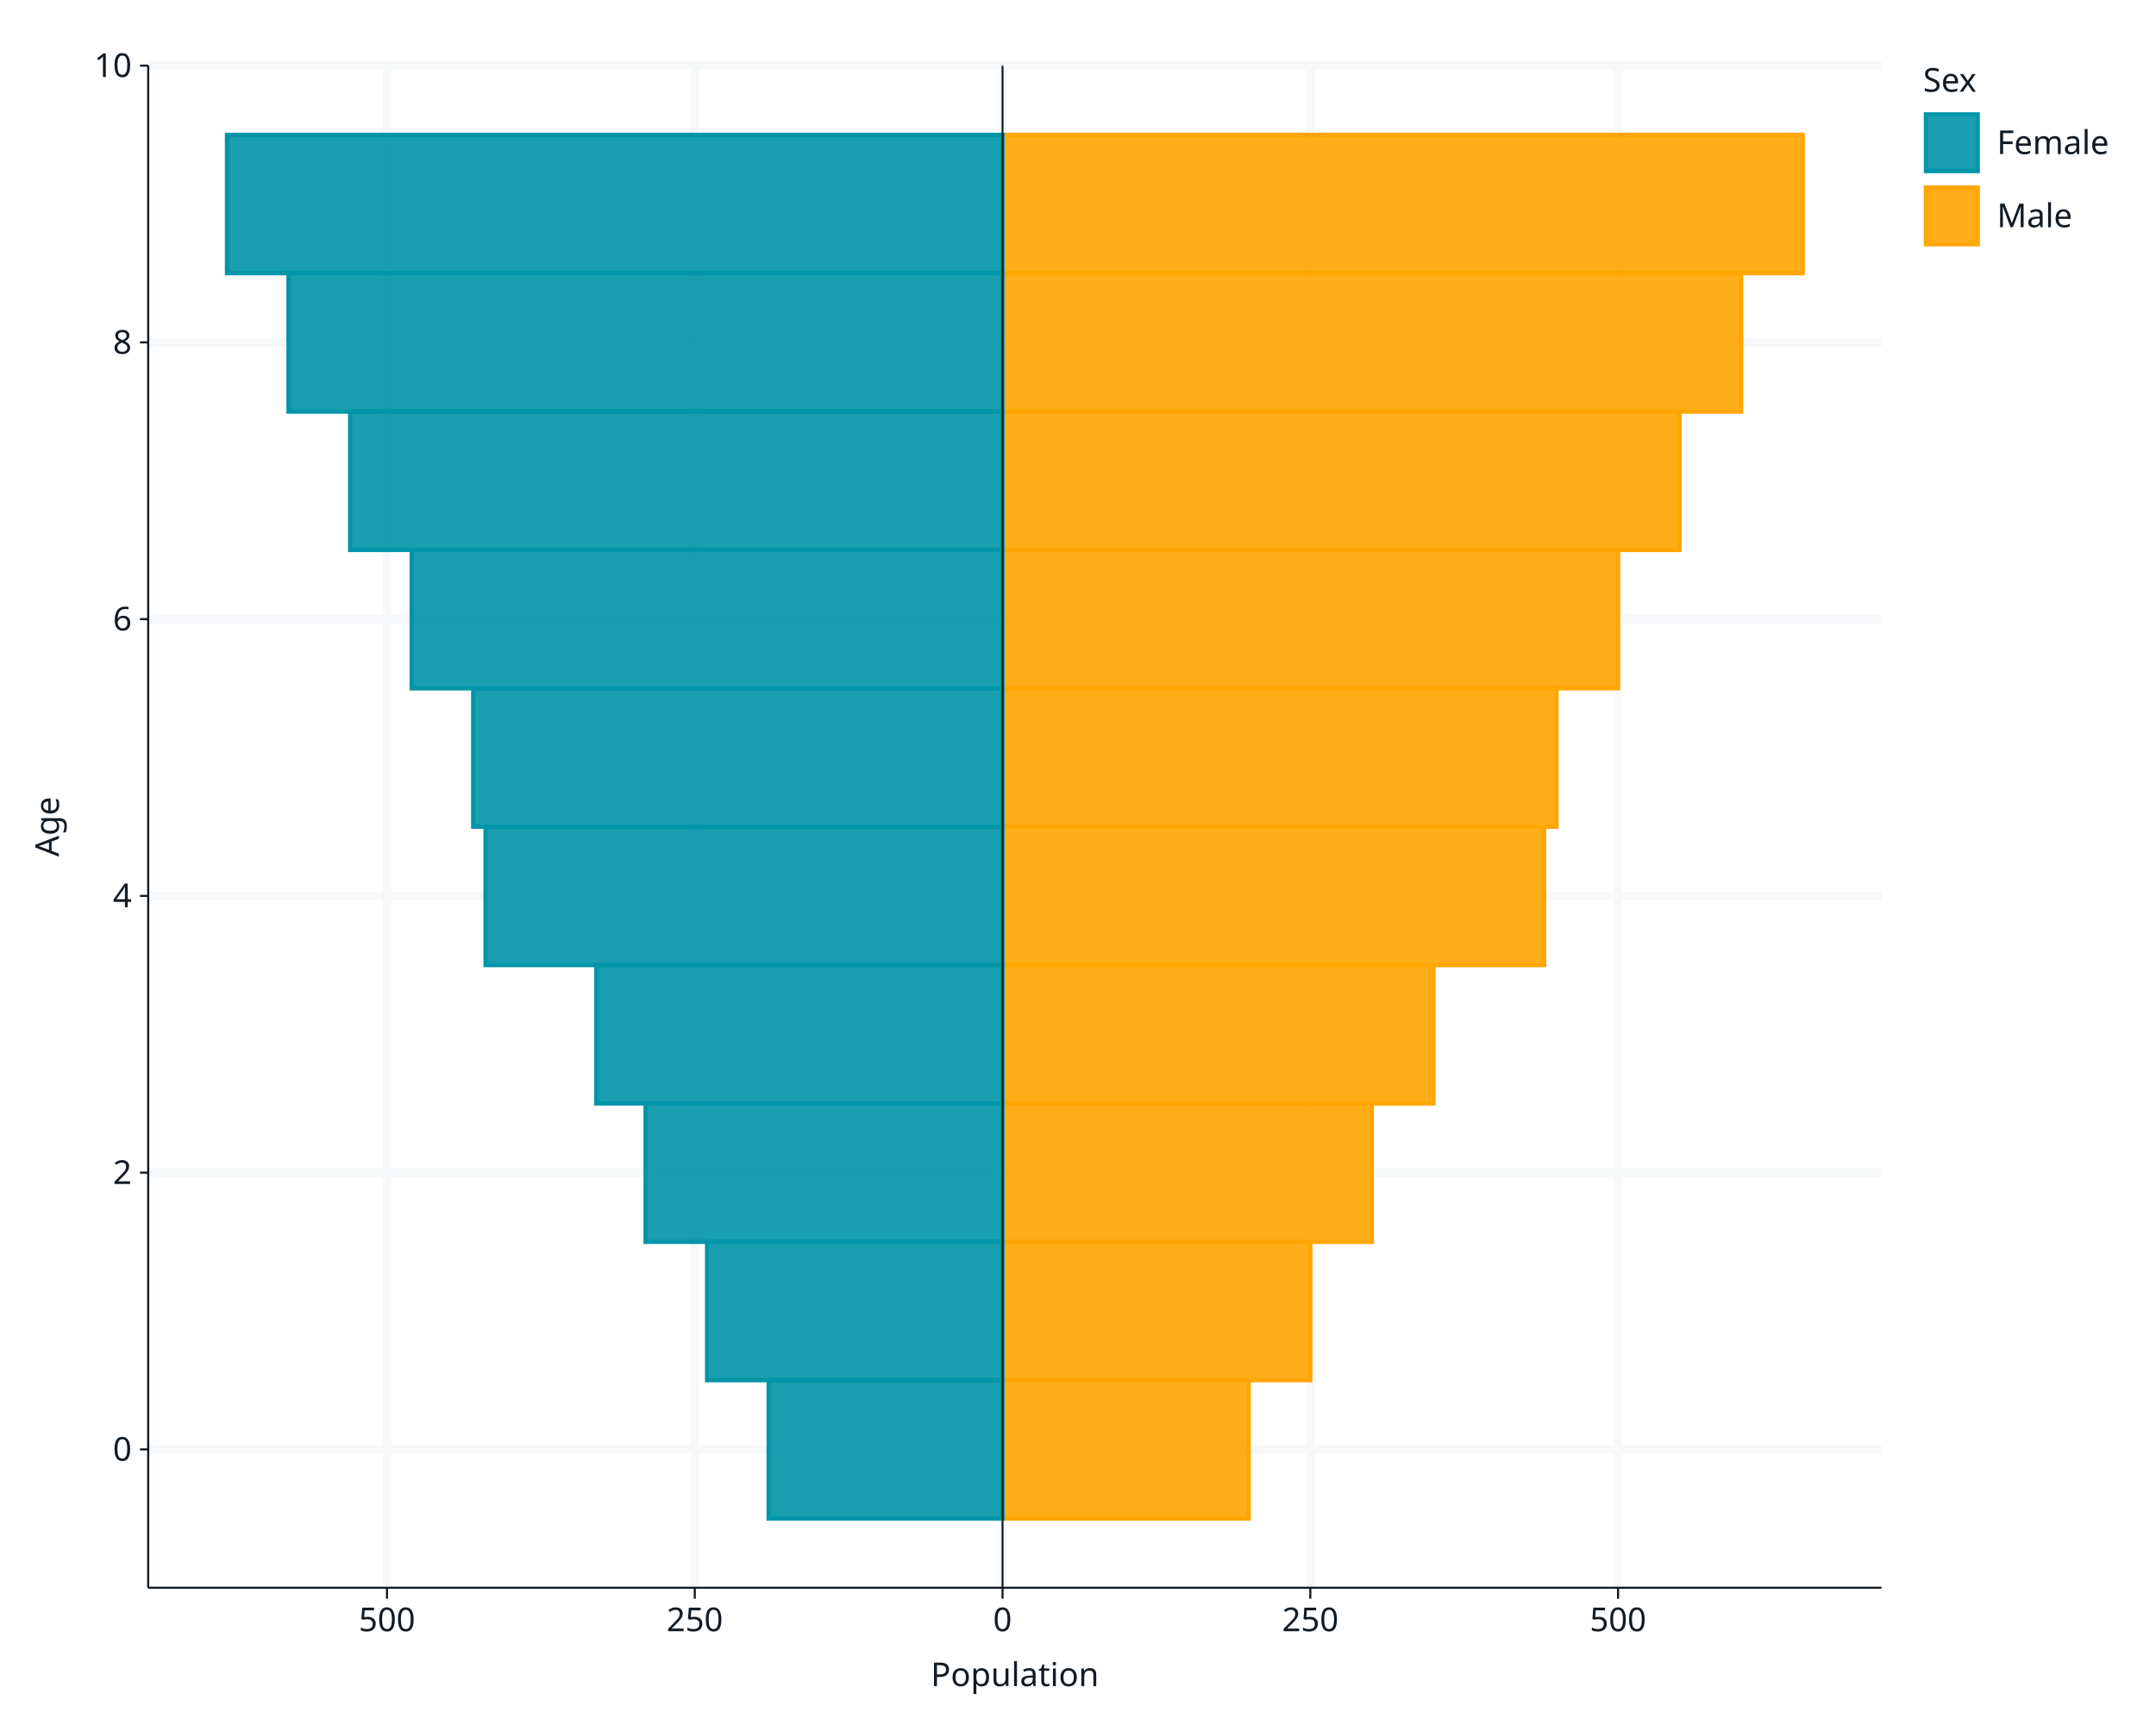
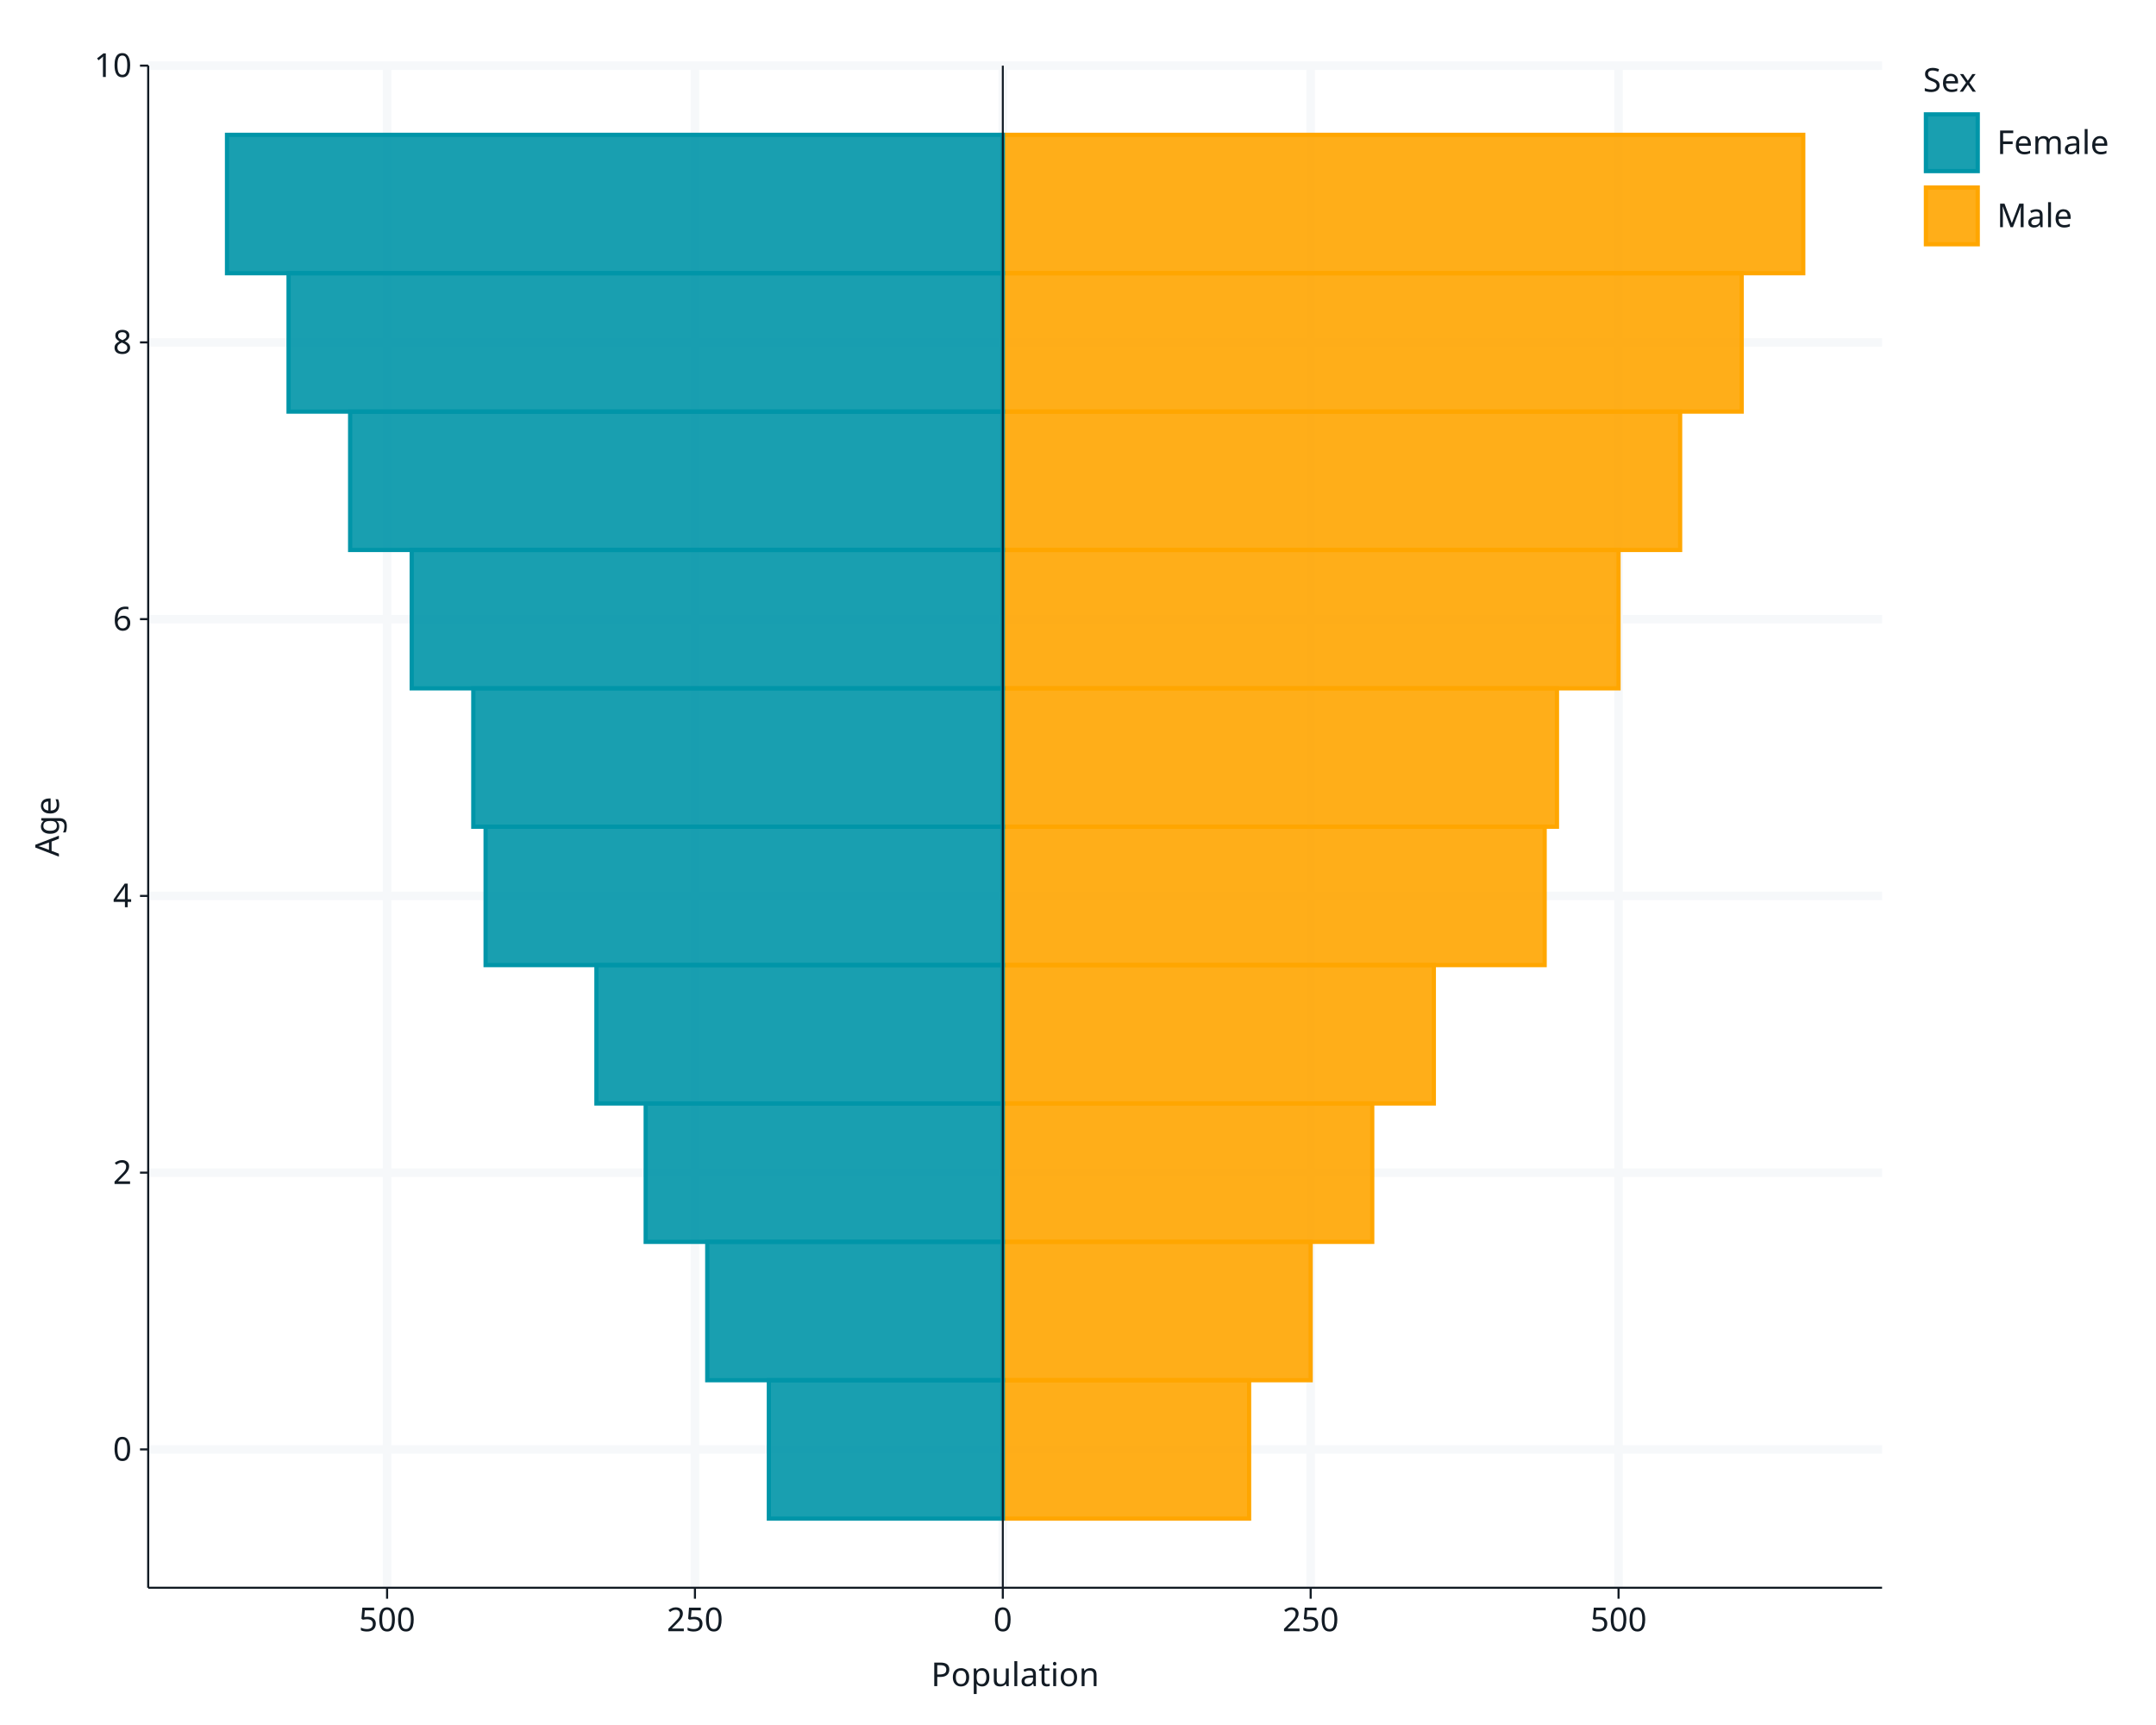
<svg xmlns="http://www.w3.org/2000/svg" class="svglite" data-engine-version="2.0" width="720.00pt" height="576.00pt" viewBox="0 0 720.00 576.00">
  <defs>
    <style type="text/css">
    .svglite line, .svglite polyline, .svglite polygon, .svglite path, .svglite rect, .svglite circle {
      fill: none;
      stroke: #000000;
      stroke-linecap: round;
      stroke-linejoin: round;
      stroke-miterlimit: 10.00;
    }
  </style>
  </defs>
  <rect width="100%" height="100%" style="stroke: none; fill: #FFFFFF;" />
  <defs>
    <clipPath id="cpMC4wMHw3MjAuMDB8MC4wMHw1NzYuMDA=">
      <rect x="0.00" y="0.00" width="720.00" height="576.00" />
    </clipPath>
  </defs>
  <g clip-path="url(#cpMC4wMHw3MjAuMDB8MC4wMHw1NzYuMDA=)">
    <rect x="0" y="0.00" width="720.00" height="576.00" style="stroke-width: 1.07; stroke: #FFFFFF; fill: #FFFFFF;" />
-     <rect x="49.49" y="21.92" width="578.85" height="508.26" style="stroke-width: 1.07; stroke: #FFFFFF; fill: #FFFFFF;" />
-     <polyline points="49.49,483.97 628.33,483.97 " style="stroke-width: 2.84; stroke: #F6F8FA; stroke-linecap: butt;" />
-     <polyline points="49.49,391.56 628.33,391.56 " style="stroke-width: 2.84; stroke: #F6F8FA; stroke-linecap: butt;" />
-     <polyline points="49.49,299.15 628.33,299.15 " style="stroke-width: 2.84; stroke: #F6F8FA; stroke-linecap: butt;" />
-     <polyline points="49.49,206.74 628.33,206.74 " style="stroke-width: 2.84; stroke: #F6F8FA; stroke-linecap: butt;" />
-     <polyline points="49.49,114.33 628.33,114.33 " style="stroke-width: 2.84; stroke: #F6F8FA; stroke-linecap: butt;" />
-     <polyline points="49.49,21.92 628.33,21.92 " style="stroke-width: 2.84; stroke: #F6F8FA; stroke-linecap: butt;" />
-     <polyline points="129.24,530.17 129.24,21.92 " style="stroke-width: 2.84; stroke: #F6F8FA; stroke-linecap: butt;" />
-     <polyline points="232.02,530.17 232.02,21.92 " style="stroke-width: 2.84; stroke: #F6F8FA; stroke-linecap: butt;" />
-     <polyline points="334.80,530.17 334.80,21.92 " style="stroke-width: 2.84; stroke: #F6F8FA; stroke-linecap: butt;" />
-     <polyline points="437.58,530.17 437.58,21.92 " style="stroke-width: 2.84; stroke: #F6F8FA; stroke-linecap: butt;" />
-     <polyline points="540.35,530.17 540.35,21.92 " style="stroke-width: 2.84; stroke: #F6F8FA; stroke-linecap: butt;" />
-     <rect x="334.80" y="460.87" width="82.22" height="46.21" style="stroke-width: 1.41; stroke: #FFA600; stroke-linecap: butt; stroke-linejoin: miter; fill: #FFA600; fill-opacity: 0.90;" />
-     <rect x="334.80" y="414.66" width="102.78" height="46.21" style="stroke-width: 1.41; stroke: #FFA600; stroke-linecap: butt; stroke-linejoin: miter; fill: #FFA600; fill-opacity: 0.90;" />
-     <rect x="334.80" y="368.46" width="123.33" height="46.21" style="stroke-width: 1.41; stroke: #FFA600; stroke-linecap: butt; stroke-linejoin: miter; fill: #FFA600; fill-opacity: 0.90;" />
-     <rect x="334.80" y="322.25" width="143.89" height="46.21" style="stroke-width: 1.41; stroke: #FFA600; stroke-linecap: butt; stroke-linejoin: miter; fill: #FFA600; fill-opacity: 0.90;" />
-     <rect x="334.80" y="276.05" width="180.89" height="46.21" style="stroke-width: 1.41; stroke: #FFA600; stroke-linecap: butt; stroke-linejoin: miter; fill: #FFA600; fill-opacity: 0.90;" />
-     <rect x="334.80" y="229.84" width="185.00" height="46.21" style="stroke-width: 1.41; stroke: #FFA600; stroke-linecap: butt; stroke-linejoin: miter; fill: #FFA600; fill-opacity: 0.90;" />
-     <rect x="334.80" y="183.64" width="205.56" height="46.21" style="stroke-width: 1.41; stroke: #FFA600; stroke-linecap: butt; stroke-linejoin: miter; fill: #FFA600; fill-opacity: 0.90;" />
-     <rect x="334.80" y="137.43" width="226.11" height="46.21" style="stroke-width: 1.41; stroke: #FFA600; stroke-linecap: butt; stroke-linejoin: miter; fill: #FFA600; fill-opacity: 0.90;" />
-     <rect x="334.80" y="91.23" width="246.67" height="46.21" style="stroke-width: 1.41; stroke: #FFA600; stroke-linecap: butt; stroke-linejoin: miter; fill: #FFA600; fill-opacity: 0.90;" />
-     <rect x="334.80" y="45.02" width="267.22" height="46.21" style="stroke-width: 1.41; stroke: #FFA600; stroke-linecap: butt; stroke-linejoin: miter; fill: #FFA600; fill-opacity: 0.90;" />
-     <rect x="256.69" y="460.87" width="78.11" height="46.21" style="stroke-width: 1.41; stroke: #0095A8; stroke-linecap: butt; stroke-linejoin: miter; fill: #0095A8; fill-opacity: 0.90;" />
-     <rect x="236.13" y="414.66" width="98.67" height="46.21" style="stroke-width: 1.41; stroke: #0095A8; stroke-linecap: butt; stroke-linejoin: miter; fill: #0095A8; fill-opacity: 0.90;" />
-     <rect x="215.58" y="368.46" width="119.22" height="46.21" style="stroke-width: 1.41; stroke: #0095A8; stroke-linecap: butt; stroke-linejoin: miter; fill: #0095A8; fill-opacity: 0.90;" />
-     <rect x="199.13" y="322.25" width="135.67" height="46.21" style="stroke-width: 1.41; stroke: #0095A8; stroke-linecap: butt; stroke-linejoin: miter; fill: #0095A8; fill-opacity: 0.90;" />
-     <rect x="162.13" y="276.05" width="172.67" height="46.21" style="stroke-width: 1.41; stroke: #0095A8; stroke-linecap: butt; stroke-linejoin: miter; fill: #0095A8; fill-opacity: 0.90;" />
-     <rect x="158.02" y="229.84" width="176.78" height="46.21" style="stroke-width: 1.41; stroke: #0095A8; stroke-linecap: butt; stroke-linejoin: miter; fill: #0095A8; fill-opacity: 0.90;" />
-     <rect x="137.47" y="183.64" width="197.33" height="46.21" style="stroke-width: 1.41; stroke: #0095A8; stroke-linecap: butt; stroke-linejoin: miter; fill: #0095A8; fill-opacity: 0.90;" />
-     <rect x="116.91" y="137.43" width="217.89" height="46.21" style="stroke-width: 1.41; stroke: #0095A8; stroke-linecap: butt; stroke-linejoin: miter; fill: #0095A8; fill-opacity: 0.90;" />
-     <rect x="96.35" y="91.23" width="238.44" height="46.21" style="stroke-width: 1.41; stroke: #0095A8; stroke-linecap: butt; stroke-linejoin: miter; fill: #0095A8; fill-opacity: 0.90;" />
-     <rect x="75.80" y="45.02" width="259.00" height="46.21" style="stroke-width: 1.41; stroke: #0095A8; stroke-linecap: butt; stroke-linejoin: miter; fill: #0095A8; fill-opacity: 0.90;" />
-     <line x1="334.80" y1="530.17" x2="334.80" y2="21.92" style="stroke-width: 0.65; stroke: #121B24; stroke-linecap: butt;" />
+     <rect x="49.49" y="21.92" width="579.04" height="508.26" style="stroke-width: 1.07; stroke: #FFFFFF; fill: #FFFFFF;" />
+     <polyline points="49.49,483.97 628.52,483.97 " style="stroke-width: 2.84; stroke: #F6F8FA; stroke-linecap: butt;" />
+     <polyline points="49.49,391.56 628.52,391.56 " style="stroke-width: 2.84; stroke: #F6F8FA; stroke-linecap: butt;" />
+     <polyline points="49.49,299.15 628.52,299.15 " style="stroke-width: 2.84; stroke: #F6F8FA; stroke-linecap: butt;" />
+     <polyline points="49.49,206.74 628.52,206.74 " style="stroke-width: 2.84; stroke: #F6F8FA; stroke-linecap: butt;" />
+     <polyline points="49.49,114.33 628.52,114.33 " style="stroke-width: 2.84; stroke: #F6F8FA; stroke-linecap: butt;" />
+     <polyline points="49.49,21.92 628.52,21.92 " style="stroke-width: 2.84; stroke: #F6F8FA; stroke-linecap: butt;" />
+     <polyline points="129.27,530.17 129.27,21.92 " style="stroke-width: 2.84; stroke: #F6F8FA; stroke-linecap: butt;" />
+     <polyline points="232.08,530.17 232.08,21.92 " style="stroke-width: 2.84; stroke: #F6F8FA; stroke-linecap: butt;" />
+     <polyline points="334.89,530.17 334.89,21.92 " style="stroke-width: 2.84; stroke: #F6F8FA; stroke-linecap: butt;" />
+     <polyline points="437.70,530.17 437.70,21.92 " style="stroke-width: 2.84; stroke: #F6F8FA; stroke-linecap: butt;" />
+     <polyline points="540.52,530.17 540.52,21.92 " style="stroke-width: 2.84; stroke: #F6F8FA; stroke-linecap: butt;" />
+     <rect x="334.89" y="460.87" width="82.25" height="46.21" style="stroke-width: 1.41; stroke: #FFA600; stroke-linecap: butt; stroke-linejoin: miter; fill: #FFA600; fill-opacity: 0.90;" />
+     <rect x="334.89" y="414.66" width="102.81" height="46.21" style="stroke-width: 1.41; stroke: #FFA600; stroke-linecap: butt; stroke-linejoin: miter; fill: #FFA600; fill-opacity: 0.90;" />
+     <rect x="334.89" y="368.46" width="123.37" height="46.21" style="stroke-width: 1.41; stroke: #FFA600; stroke-linecap: butt; stroke-linejoin: miter; fill: #FFA600; fill-opacity: 0.90;" />
+     <rect x="334.89" y="322.25" width="143.94" height="46.21" style="stroke-width: 1.41; stroke: #FFA600; stroke-linecap: butt; stroke-linejoin: miter; fill: #FFA600; fill-opacity: 0.90;" />
+     <rect x="334.89" y="276.05" width="180.95" height="46.21" style="stroke-width: 1.41; stroke: #FFA600; stroke-linecap: butt; stroke-linejoin: miter; fill: #FFA600; fill-opacity: 0.90;" />
+     <rect x="334.89" y="229.84" width="185.06" height="46.21" style="stroke-width: 1.41; stroke: #FFA600; stroke-linecap: butt; stroke-linejoin: miter; fill: #FFA600; fill-opacity: 0.90;" />
+     <rect x="334.89" y="183.64" width="205.62" height="46.21" style="stroke-width: 1.41; stroke: #FFA600; stroke-linecap: butt; stroke-linejoin: miter; fill: #FFA600; fill-opacity: 0.90;" />
+     <rect x="334.89" y="137.43" width="226.19" height="46.21" style="stroke-width: 1.41; stroke: #FFA600; stroke-linecap: butt; stroke-linejoin: miter; fill: #FFA600; fill-opacity: 0.90;" />
+     <rect x="334.89" y="91.23" width="246.75" height="46.21" style="stroke-width: 1.41; stroke: #FFA600; stroke-linecap: butt; stroke-linejoin: miter; fill: #FFA600; fill-opacity: 0.90;" />
+     <rect x="334.89" y="45.02" width="267.31" height="46.21" style="stroke-width: 1.41; stroke: #FFA600; stroke-linecap: butt; stroke-linejoin: miter; fill: #FFA600; fill-opacity: 0.90;" />
+     <rect x="256.76" y="460.87" width="78.14" height="46.21" style="stroke-width: 1.41; stroke: #0095A8; stroke-linecap: butt; stroke-linejoin: miter; fill: #0095A8; fill-opacity: 0.90;" />
+     <rect x="236.19" y="414.66" width="98.70" height="46.21" style="stroke-width: 1.41; stroke: #0095A8; stroke-linecap: butt; stroke-linejoin: miter; fill: #0095A8; fill-opacity: 0.90;" />
+     <rect x="215.63" y="368.46" width="119.26" height="46.21" style="stroke-width: 1.41; stroke: #0095A8; stroke-linecap: butt; stroke-linejoin: miter; fill: #0095A8; fill-opacity: 0.90;" />
+     <rect x="199.18" y="322.25" width="135.71" height="46.21" style="stroke-width: 1.41; stroke: #0095A8; stroke-linecap: butt; stroke-linejoin: miter; fill: #0095A8; fill-opacity: 0.90;" />
+     <rect x="162.17" y="276.05" width="172.72" height="46.21" style="stroke-width: 1.41; stroke: #0095A8; stroke-linecap: butt; stroke-linejoin: miter; fill: #0095A8; fill-opacity: 0.90;" />
+     <rect x="158.06" y="229.84" width="176.84" height="46.21" style="stroke-width: 1.41; stroke: #0095A8; stroke-linecap: butt; stroke-linejoin: miter; fill: #0095A8; fill-opacity: 0.90;" />
+     <rect x="137.49" y="183.64" width="197.40" height="46.21" style="stroke-width: 1.41; stroke: #0095A8; stroke-linecap: butt; stroke-linejoin: miter; fill: #0095A8; fill-opacity: 0.90;" />
+     <rect x="116.93" y="137.43" width="217.96" height="46.21" style="stroke-width: 1.41; stroke: #0095A8; stroke-linecap: butt; stroke-linejoin: miter; fill: #0095A8; fill-opacity: 0.90;" />
+     <rect x="96.37" y="91.23" width="238.52" height="46.21" style="stroke-width: 1.41; stroke: #0095A8; stroke-linecap: butt; stroke-linejoin: miter; fill: #0095A8; fill-opacity: 0.90;" />
+     <rect x="75.81" y="45.02" width="259.09" height="46.21" style="stroke-width: 1.41; stroke: #0095A8; stroke-linecap: butt; stroke-linejoin: miter; fill: #0095A8; fill-opacity: 0.90;" />
+     <line x1="334.89" y1="530.17" x2="334.89" y2="21.92" style="stroke-width: 0.65; stroke: #121B24; stroke-linecap: butt;" />
    <polyline points="49.49,530.17 49.49,21.92 " style="stroke-width: 0.70; stroke: #121B24; stroke-linecap: butt;" />
    <text x="44.01" y="487.75" text-anchor="end" style="font-size: 11.00px; fill: #121B24; font-family: sans;" textLength="6.12px" lengthAdjust="spacingAndGlyphs">0</text>
    <text x="44.01" y="395.34" text-anchor="end" style="font-size: 11.00px; fill: #121B24; font-family: sans;" textLength="6.12px" lengthAdjust="spacingAndGlyphs">2</text>
    <text x="44.01" y="302.93" text-anchor="end" style="font-size: 11.00px; fill: #121B24; font-family: sans;" textLength="6.12px" lengthAdjust="spacingAndGlyphs">4</text>
    <text x="44.01" y="210.52" text-anchor="end" style="font-size: 11.00px; fill: #121B24; font-family: sans;" textLength="6.12px" lengthAdjust="spacingAndGlyphs">6</text>
    <text x="44.01" y="118.11" text-anchor="end" style="font-size: 11.00px; fill: #121B24; font-family: sans;" textLength="6.12px" lengthAdjust="spacingAndGlyphs">8</text>
    <text x="44.01" y="25.70" text-anchor="end" style="font-size: 11.00px; fill: #121B24; font-family: sans;" textLength="12.24px" lengthAdjust="spacingAndGlyphs">10</text>
    <polyline points="46.75,483.97 49.49,483.97 " style="stroke-width: 0.70; stroke: #121B24; stroke-linecap: butt;" />
    <polyline points="46.75,391.56 49.49,391.56 " style="stroke-width: 0.70; stroke: #121B24; stroke-linecap: butt;" />
    <polyline points="46.75,299.15 49.49,299.15 " style="stroke-width: 0.70; stroke: #121B24; stroke-linecap: butt;" />
    <polyline points="46.75,206.74 49.49,206.74 " style="stroke-width: 0.70; stroke: #121B24; stroke-linecap: butt;" />
    <polyline points="46.75,114.33 49.49,114.33 " style="stroke-width: 0.70; stroke: #121B24; stroke-linecap: butt;" />
    <polyline points="46.75,21.92 49.49,21.92 " style="stroke-width: 0.70; stroke: #121B24; stroke-linecap: butt;" />
-     <polyline points="49.49,530.17 628.33,530.17 " style="stroke-width: 0.70; stroke: #121B24; stroke-linecap: butt;" />
-     <polyline points="129.24,533.83 129.24,530.17 " style="stroke-width: 0.70; stroke: #121B24; stroke-linecap: butt;" />
-     <polyline points="232.02,533.83 232.02,530.17 " style="stroke-width: 0.70; stroke: #121B24; stroke-linecap: butt;" />
-     <polyline points="334.80,533.83 334.80,530.17 " style="stroke-width: 0.70; stroke: #121B24; stroke-linecap: butt;" />
-     <polyline points="437.58,533.83 437.58,530.17 " style="stroke-width: 0.70; stroke: #121B24; stroke-linecap: butt;" />
-     <polyline points="540.35,533.83 540.35,530.17 " style="stroke-width: 0.70; stroke: #121B24; stroke-linecap: butt;" />
-     <text x="129.24" y="544.68" text-anchor="middle" style="font-size: 11.00px; fill: #121B24; font-family: sans;" textLength="18.35px" lengthAdjust="spacingAndGlyphs">500</text>
-     <text x="232.02" y="544.68" text-anchor="middle" style="font-size: 11.00px; fill: #121B24; font-family: sans;" textLength="18.35px" lengthAdjust="spacingAndGlyphs">250</text>
-     <text x="334.80" y="544.68" text-anchor="middle" style="font-size: 11.00px; fill: #121B24; font-family: sans;" textLength="6.12px" lengthAdjust="spacingAndGlyphs">0</text>
-     <text x="437.58" y="544.68" text-anchor="middle" style="font-size: 11.00px; fill: #121B24; font-family: sans;" textLength="18.35px" lengthAdjust="spacingAndGlyphs">250</text>
-     <text x="540.35" y="544.68" text-anchor="middle" style="font-size: 11.00px; fill: #121B24; font-family: sans;" textLength="18.35px" lengthAdjust="spacingAndGlyphs">500</text>
-     <text x="338.91" y="563.02" text-anchor="middle" style="font-size: 11.00px; fill: #121B24; font-family: sans;" textLength="51.99px" lengthAdjust="spacingAndGlyphs">Population</text>
+     <polyline points="49.49,530.17 628.52,530.17 " style="stroke-width: 0.70; stroke: #121B24; stroke-linecap: butt;" />
+     <polyline points="129.27,533.83 129.27,530.17 " style="stroke-width: 0.70; stroke: #121B24; stroke-linecap: butt;" />
+     <polyline points="232.08,533.83 232.08,530.17 " style="stroke-width: 0.70; stroke: #121B24; stroke-linecap: butt;" />
+     <polyline points="334.89,533.83 334.89,530.17 " style="stroke-width: 0.70; stroke: #121B24; stroke-linecap: butt;" />
+     <polyline points="437.70,533.83 437.70,530.17 " style="stroke-width: 0.70; stroke: #121B24; stroke-linecap: butt;" />
+     <polyline points="540.52,533.83 540.52,530.17 " style="stroke-width: 0.70; stroke: #121B24; stroke-linecap: butt;" />
+     <text x="129.27" y="544.68" text-anchor="middle" style="font-size: 11.00px; fill: #121B24; font-family: sans;" textLength="18.35px" lengthAdjust="spacingAndGlyphs">500</text>
+     <text x="232.08" y="544.68" text-anchor="middle" style="font-size: 11.00px; fill: #121B24; font-family: sans;" textLength="18.35px" lengthAdjust="spacingAndGlyphs">250</text>
+     <text x="334.89" y="544.68" text-anchor="middle" style="font-size: 11.00px; fill: #121B24; font-family: sans;" textLength="6.12px" lengthAdjust="spacingAndGlyphs">0</text>
+     <text x="437.70" y="544.68" text-anchor="middle" style="font-size: 11.00px; fill: #121B24; font-family: sans;" textLength="18.35px" lengthAdjust="spacingAndGlyphs">250</text>
+     <text x="540.52" y="544.68" text-anchor="middle" style="font-size: 11.00px; fill: #121B24; font-family: sans;" textLength="18.35px" lengthAdjust="spacingAndGlyphs">500</text>
+     <text x="339.01" y="563.02" text-anchor="middle" style="font-size: 11.00px; fill: #121B24; font-family: sans;" textLength="51.99px" lengthAdjust="spacingAndGlyphs">Population</text>
    <text transform="translate(19.67,276.05) rotate(-90)" text-anchor="middle" style="font-size: 11.00px; fill: #121B24; font-family: sans;" textLength="19.58px" lengthAdjust="spacingAndGlyphs">Age</text>
    <rect x="634.00" y="21.92" width="64.08" height="68.79" style="stroke-width: 1.07; stroke: #FFFFFF; fill: #FFFFFF;" />
    <text x="642.22" y="30.63" style="font-size: 11.00px; fill: #121B24; font-family: sans;" textLength="18.96px" lengthAdjust="spacingAndGlyphs">Sex</text>
    <rect x="642.22" y="37.25" width="19.18" height="20.81" style="stroke-width: 1.07; stroke: #FFFFFF; fill: #FFFFFF;" />
    <rect x="643.16" y="38.19" width="17.31" height="18.94" style="stroke-width: 1.41; stroke: #0095A8; stroke-linecap: butt; stroke-linejoin: miter; fill: #0095A8; fill-opacity: 0.90;" />
    <rect x="642.22" y="61.68" width="19.18" height="20.81" style="stroke-width: 1.07; stroke: #FFFFFF; fill: #FFFFFF;" />
    <rect x="643.16" y="62.62" width="17.31" height="18.94" style="stroke-width: 1.41; stroke: #FFA600; stroke-linecap: butt; stroke-linejoin: miter; fill: #FFA600; fill-opacity: 0.90;" />
    <text x="666.88" y="51.44" style="font-size: 11.00px; fill: #121B24; font-family: sans;" textLength="36.68px" lengthAdjust="spacingAndGlyphs">Female</text>
    <text x="666.88" y="75.87" style="font-size: 11.00px; fill: #121B24; font-family: sans;" textLength="23.85px" lengthAdjust="spacingAndGlyphs">Male</text>
  </g>
</svg>
